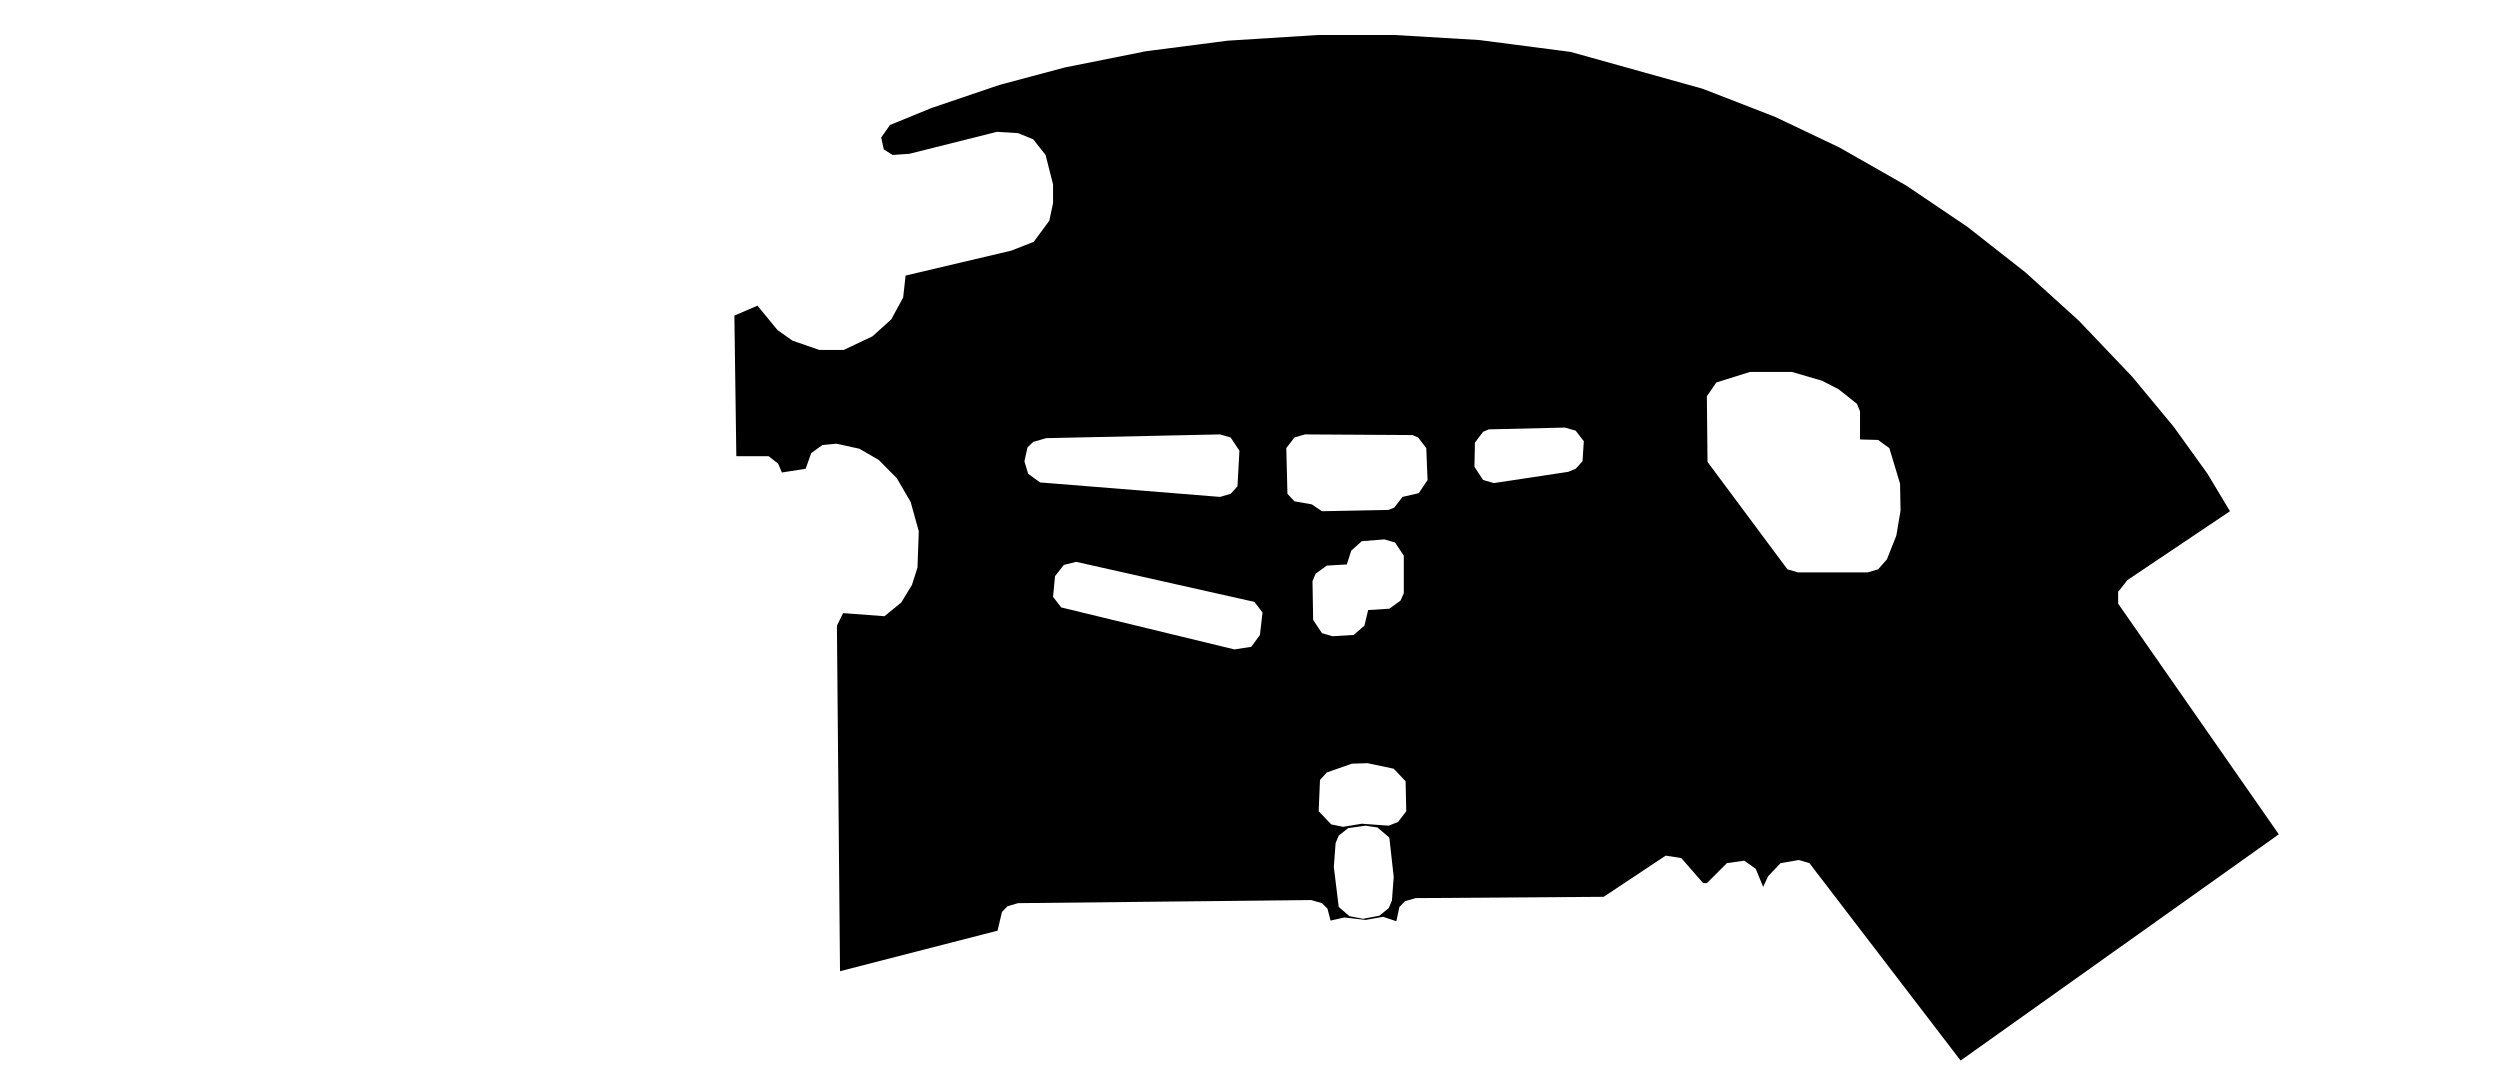
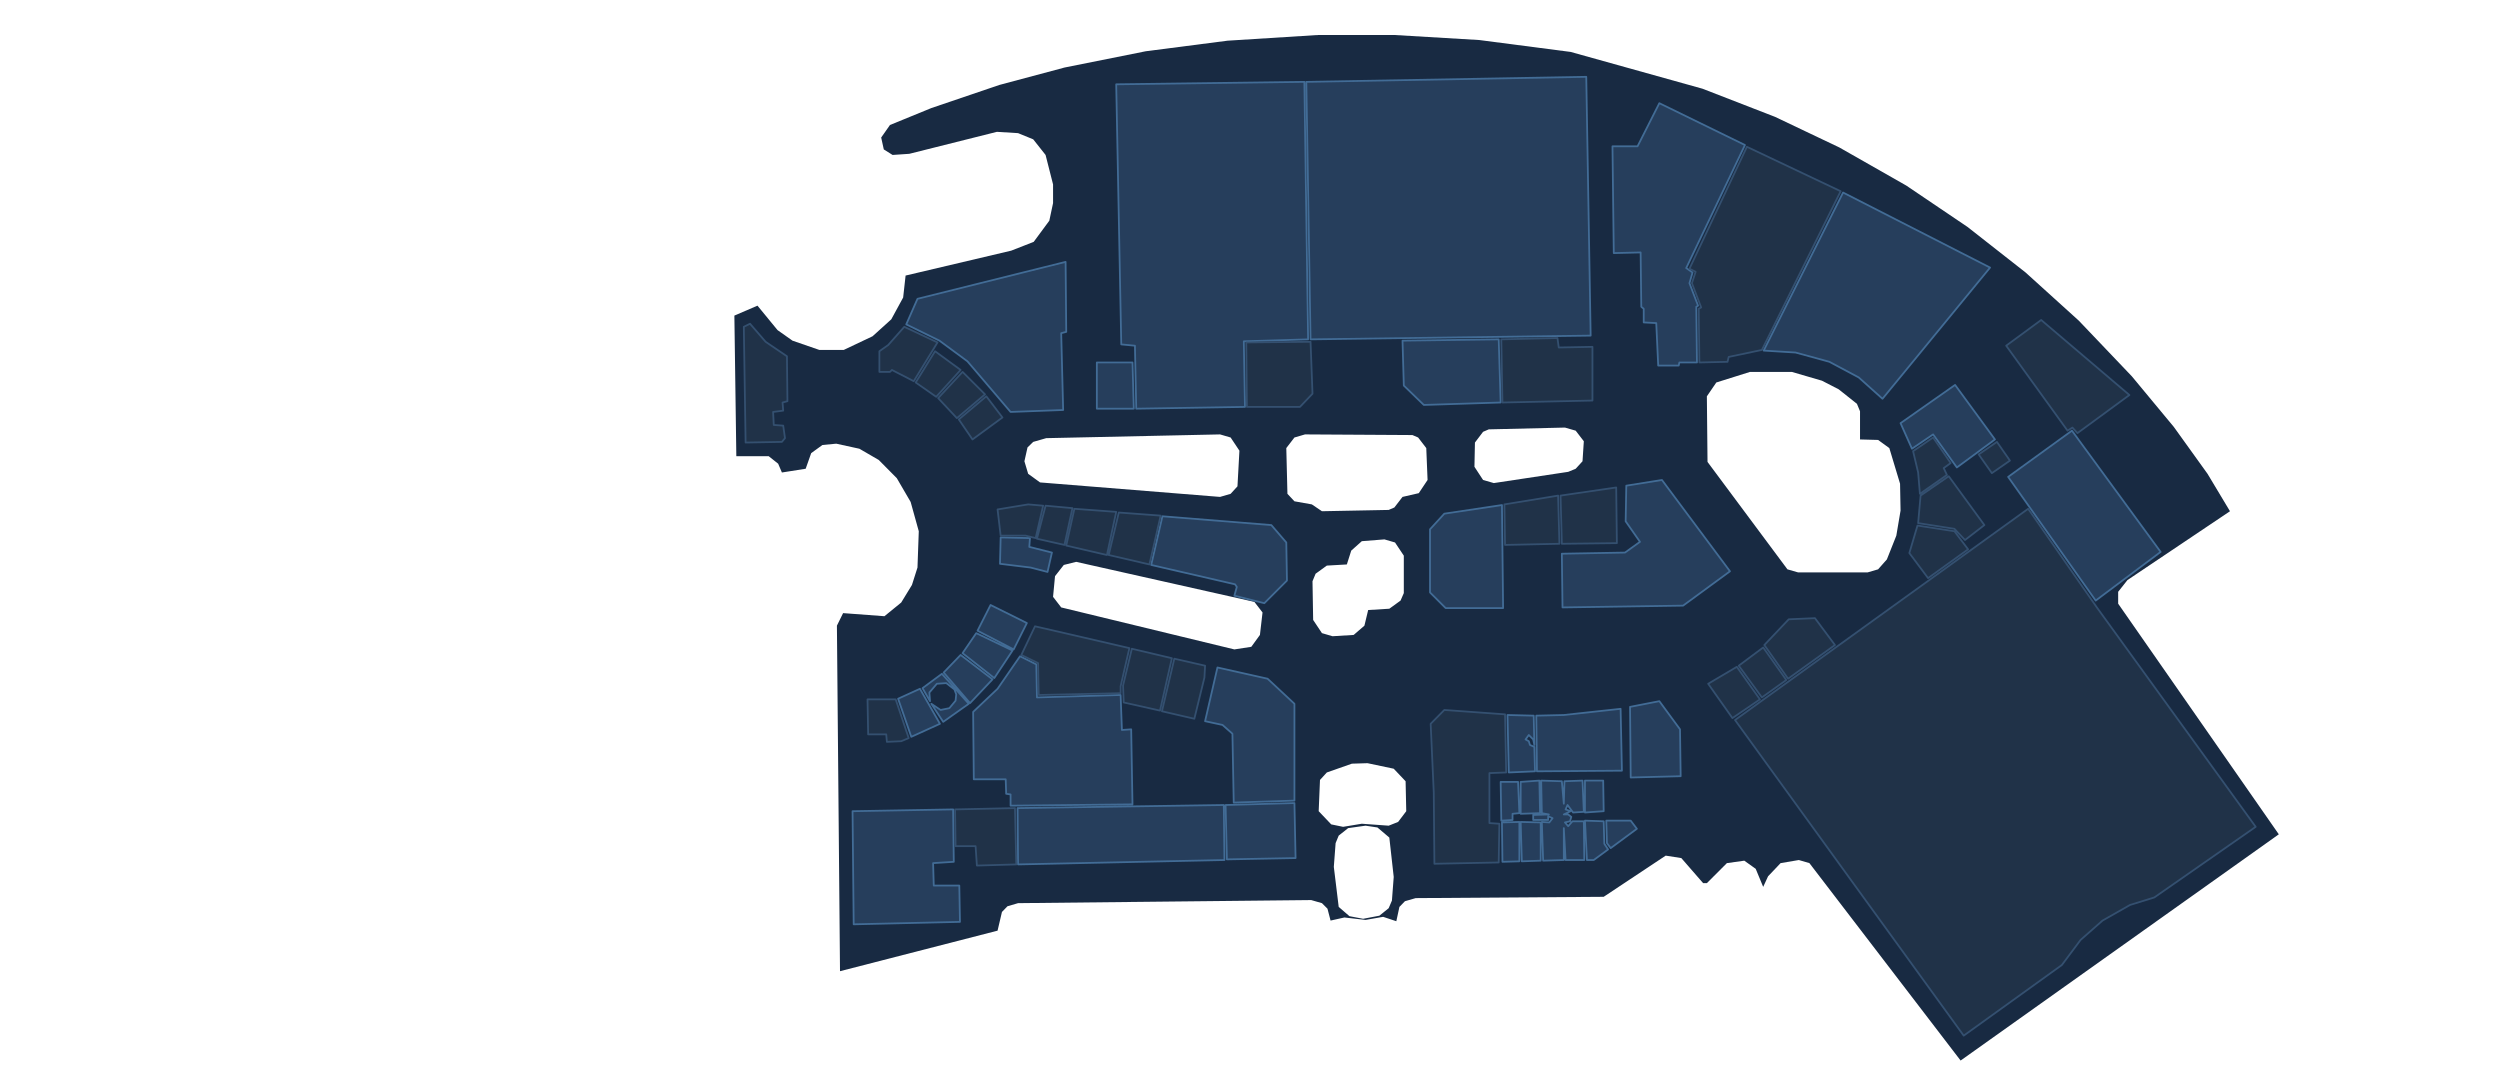
<svg xmlns="http://www.w3.org/2000/svg" viewBox="0 0 1536 669" width="1536" height="669">
+   <style>
+ .mp-foot{fill:#182a42}
+ .mp-unit{fill:#263e5c;stroke:#426c96;stroke-width:1.1;stroke-linejoin:round}
+ .mp-avail{fill:#203248;stroke:#345070}
+ </style>
  <path id="footprint" class="mp-foot" fill-rule="evenodd" d="M451.2,193.9 L452.4,280.3 L472.3,280.3 L478.1,284.9 L480.4,290.3 L495.0,288.0 L498.4,278.4 L505.3,273.4 L513.8,272.6 L528.0,275.7 L539.9,282.6 L551.0,293.8 L559.5,308.4 L564.5,326.4 L563.7,348.7 L560.3,359.4 L553.7,370.2 L543.4,378.6 L518.0,376.7 L514.2,384.4 L516.1,596.7 L612.9,571.8 L615.6,560.3 L619.0,556.8 L625.5,554.9 L805.6,553.0 L812.2,554.9 L815.6,558.3 L817.5,565.6 L826.0,563.7 L839.0,565.2 L849.8,563.3 L857.9,566.0 L859.8,557.2 L863.2,553.7 L869.8,551.8 L985.3,551.0 L1023.4,525.7 L1033.0,527.2 L1046.4,542.6 L1048.7,542.6 L1061.0,530.3 L1071.7,528.8 L1078.7,533.8 L1083.3,544.9 L1086.3,538.4 L1094.0,530.3 L1105.2,528.4 L1111.7,530.3 L1204.6,651.6 L1400.1,512.6 L1301.4,370.9 L1301.4,363.6 L1307.1,356.4 L1370.1,314.1 L1356.3,291.1 L1335.6,262.3 L1309.8,231.2 L1277.2,197.0 L1244.5,167.4 L1208.8,139.4 L1171.2,114.0 L1130.1,90.6 L1090.6,71.8 L1046.0,54.5 L965.0,31.9 L908.9,24.6 L856.7,21.5 L809.9,21.5 L754.2,25.0 L703.9,31.5 L654.0,41.5 L614.0,52.2 L572.2,66.4 L546.8,76.8 L541.4,84.5 L543.0,91.8 L548.4,95.2 L558.7,94.5 L612.5,81.0 L625.5,81.8 L634.8,85.6 L642.4,95.2 L647.0,113.3 L647.0,124.8 L644.7,135.6 L635.1,148.6 L621.3,154.0 L556.4,169.3 L554.9,182.8 L547.6,196.2 L536.1,206.6 L518.4,215.0 L503.4,215.0 L486.9,209.3 L477.7,202.8 L465.4,187.8Z M839.0,507.3 L846.3,508.4 L853.6,514.6 L856.3,538.8 L855.2,553.3 L853.2,558.0 L847.5,562.6 L837.5,564.5 L829.1,562.9 L822.5,557.2 L819.5,532.6 L820.6,518.0 L822.5,513.4 L828.3,508.8Z M811.0,479.2 L815.2,474.6 L830.6,469.2 L840.2,468.9 L856.3,472.3 L863.6,480.0 L864.0,498.4 L859.0,505.0 L853.2,507.3 L836.7,506.1 L825.2,508.0 L817.9,506.5 L810.2,498.4Z M648.2,354.0 L653.6,347.1 L661.2,345.2 L770.7,369.8 L775.7,376.3 L774.1,390.1 L768.8,397.4 L758.4,399.0 L652.0,373.2 L647.0,366.7Z M857.1,333.3 L862.5,341.4 L862.5,364.4 L860.5,369.0 L853.6,374.0 L840.6,374.8 L838.3,384.4 L831.7,390.1 L818.7,390.9 L812.2,389.0 L806.8,380.9 L806.4,357.1 L808.3,352.5 L815.2,347.5 L827.5,346.8 L830.2,338.3 L836.7,332.5 L850.6,331.4Z M790.3,275.3 L795.3,268.8 L801.8,266.9 L867.8,267.3 L871.3,268.8 L876.3,275.3 L877.1,294.9 L871.7,303.0 L861.7,305.3 L856.7,311.8 L853.2,313.3 L812.2,314.1 L806.0,309.9 L795.3,308.0 L791.0,303.4Z M761.5,276.9 L760.3,298.8 L756.1,303.4 L749.6,305.3 L639.0,296.4 L631.7,291.1 L629.4,283.4 L631.3,274.9 L634.8,271.5 L642.8,269.2 L749.6,266.9 L756.1,268.8Z M973.1,271.1 L972.3,283.4 L968.1,288.0 L963.5,289.9 L917.8,296.8 L911.2,294.9 L905.9,286.8 L906.2,271.9 L911.2,265.3 L914.7,263.8 L961.5,262.7 L968.1,264.6Z M1054.5,235.0 L1075.2,228.5 L1100.9,228.5 L1119.4,233.9 L1129.7,239.2 L1140.9,248.1 L1142.8,252.7 L1142.8,270.0 L1153.9,270.3 L1160.8,275.3 L1167.4,297.2 L1167.7,313.7 L1165.1,329.1 L1159.3,343.7 L1153.9,349.8 L1147.4,351.7 L1104.8,351.7 L1098.2,349.8 L1049.1,283.8 L1048.7,243.5Z" />
  <path id="units-occupied" class="mp-unit" fill-rule="evenodd" d="M934.3,505.0 L935.0,529.2 L946.6,528.8 L946.6,505.3Z M933.5,505.0 L922.8,505.3 L923.1,529.5 L933.5,529.2Z M987.3,518.0 L989.6,521.1 L1005.7,509.2 L1001.9,504.2 L986.9,504.2Z M973.8,504.2 L975.0,528.4 L979.2,528.4 L988.0,521.9 L985.7,518.4 L985.3,504.6Z M585.6,497.3 L523.8,498.4 L524.5,567.9 L589.8,566.4 L589.4,544.1 L573.7,544.1 L573.3,530.3 L586.0,529.5Z M751.9,494.6 L625.2,496.5 L625.5,531.1 L752.3,528.4Z M795.3,493.4 L753.0,494.6 L753.8,528.0 L796.0,527.2Z M922.0,480.4 L922.4,504.2 L929.3,503.8 L929.3,500.0 L933.5,499.6 L932.7,480.4Z M973.8,479.6 L973.8,499.2 L985.3,498.4 L985.0,479.6Z M946.9,479.6 L947.3,499.6 L951.6,500.4 L942.0,500.7 L942.0,503.8 L951.2,503.8 L951.2,501.5 L953.9,502.7 L951.9,505.3 L947.3,505.0 L948.1,528.8 L960.8,528.4 L960.8,508.8 L961.9,528.4 L973.4,528.4 L973.1,504.6 L966.1,504.6 L963.5,507.6 L961.5,505.3 L964.6,504.6 L965.4,501.9 L963.5,500.4 L960.8,500.4 L965.0,498.4 L961.9,497.3 L963.1,494.6 L966.5,499.2 L973.1,498.8 L972.3,479.6 L961.2,480.0 L960.8,493.8 L959.6,480.0Z M945.8,479.6 L934.3,480.4 L934.3,500.0 L946.2,499.6Z M926.2,439.3 L927.0,474.6 L943.1,473.9 L942.7,458.9 L940.0,457.7 L939.3,455.4 L937.3,454.3 L939.3,451.6 L942.0,454.3 L942.7,457.7 L942.3,439.7Z M995.7,435.5 L960.8,439.3 L943.9,439.7 L944.3,473.9 L996.5,473.5Z M1019.5,430.8 L1001.5,434.3 L1001.9,477.7 L1032.6,476.9 L1032.2,448.1Z M565.2,423.2 L551.8,429.3 L559.9,452.7 L577.5,444.7Z M578.7,414.0 L566.8,422.8 L571.4,430.8 L571.0,425.5 L575.6,420.1 L581.4,419.7 L586.4,423.6 L587.5,426.6 L587.1,430.5 L583.3,435.1 L577.9,436.2 L572.2,432.4 L579.5,443.5 L595.2,432.4Z M748.0,410.1 L740.4,443.1 L751.1,445.4 L757.2,450.8 L758.0,493.1 L795.3,491.9 L795.3,432.4 L778.8,417.0Z M626.7,403.2 L612.9,423.2 L597.9,437.4 L598.3,478.8 L617.9,478.8 L618.2,487.7 L620.9,488.1 L620.9,495.0 L695.8,494.2 L695.0,448.1 L689.3,448.5 L688.5,427.0 L637.1,428.5 L636.7,408.2Z M590.2,402.4 L579.8,413.2 L596.0,432.0 L609.8,417.4Z M599.8,389.0 L591.4,401.3 L610.9,416.6 L622.1,399.7Z M608.6,371.7 L600.6,387.5 L622.8,399.0 L630.9,382.8Z M614.8,330.2 L614.4,346.4 L633.2,348.7 L643.6,351.4 L646.3,339.5 L632.4,336.0 L632.8,330.6Z M714.2,317.2 L707.3,347.1 L758.8,359.0 L759.9,360.6 L758.4,366.0 L776.8,370.6 L790.7,356.7 L790.3,333.3 L781.1,322.6Z M922.8,310.3 L887.4,315.6 L878.6,325.2 L878.6,364.0 L888.2,373.6 L923.5,373.6Z M1062.9,351.0 L1021.1,294.9 L999.2,298.4 L998.8,320.3 L1007.6,332.9 L998.4,339.5 L959.6,340.2 L960.0,373.2 L1034.1,372.1Z M1273.0,264.6 L1233.8,293.0 L1287.6,369.0 L1327.5,339.1Z M1201.2,236.5 L1167.7,260.0 L1174.7,275.7 L1187.7,266.9 L1202.3,287.2 L1225.7,270.0Z M673.9,222.7 L673.9,251.1 L696.6,251.1 L695.8,222.7Z M861.7,209.3 L862.5,236.9 L874.8,248.8 L922.0,247.3 L920.8,208.5Z M653.2,251.9 L652.0,204.7 L655.1,203.9 L654.7,160.9 L563.7,183.6 L556.8,199.3 L577.2,209.3 L594.4,222.0 L620.9,253.1Z M1132.4,118.3 L1083.6,215.4 L1103.2,216.6 L1124.0,222.3 L1142.0,231.9 L1156.6,245.0 L1222.7,164.4Z M1019.5,63.4 L1006.1,89.9 L990.7,89.9 L991.5,155.5 L1008.0,155.1 L1008.4,188.5 L1009.9,189.7 L1009.9,198.1 L1017.6,198.5 L1018.8,224.6 L1031.4,224.6 L1031.8,222.7 L1042.6,222.7 L1042.2,188.5 L1043.3,187.8 L1038.0,174.0 L1039.9,167.4 L1036.0,164.7 L1072.1,89.1Z M801.4,50.3 L685.8,51.8 L688.9,211.6 L697.3,212.4 L698.1,251.1 L764.9,250.0 L764.2,209.7 L803.7,208.5Z M974.6,47.2 L802.6,50.3 L805.2,208.5 L977.3,206.2Z" />
  <path id="units-available" class="mp-unit mp-avail" fill-rule="evenodd" d="M623.6,496.5 L586.8,497.3 L587.1,519.9 L599.4,519.9 L600.2,531.8 L624.4,531.1Z M887.4,436.2 L879.0,444.7 L880.9,486.9 L881.3,530.7 L920.8,529.9 L921.2,506.1 L915.1,505.7 L915.1,475.0 L925.4,474.6 L924.7,438.9Z M533.0,429.7 L533.4,451.2 L544.5,451.2 L544.9,455.8 L553.7,455.4 L558.3,453.5 L550.3,429.7Z M1067.1,409.7 L1049.5,420.1 L1064.4,441.2 L1081.3,429.7Z M721.5,404.7 L713.9,437.0 L733.8,441.6 L740.0,416.3 L740.4,409.0Z M695.4,398.6 L690.0,421.2 L690.4,431.6 L712.7,436.6 L720.0,404.4Z M1083.3,397.8 L1068.3,409.0 L1082.5,428.5 L1097.5,417.8Z M635.9,384.8 L627.5,402.4 L637.8,407.4 L638.2,427.0 L688.5,425.9 L688.5,421.6 L693.9,398.2Z M1115.1,379.8 L1099.0,380.5 L1084.0,396.3 L1098.6,417.0 L1127.4,396.3Z M1173.1,339.8 L1184.6,355.2 L1209.2,337.5 L1200.8,326.4 L1178.1,322.9Z M687.4,314.9 L681.2,341.0 L706.2,346.8 L713.1,316.8Z M1246.1,312.6 L1066.0,442.4 L1206.5,636.3 L1266.8,592.9 L1278.3,577.5 L1291.8,565.6 L1308.7,556.0 L1323.6,551.4 L1385.9,508.0 L1288.3,373.2Z M660.1,312.6 L655.1,335.2 L680.1,341.0 L685.8,314.5Z M642.4,310.7 L637.1,331.0 L654.0,334.8 L658.9,312.2Z M640.9,310.7 L631.7,309.9 L612.9,313.0 L614.8,329.1 L630.1,329.1 L636.3,330.6Z M957.3,304.5 L924.3,309.9 L924.7,334.8 L958.1,334.1Z M993.0,299.5 L958.8,304.5 L959.6,334.1 L993.4,333.7Z M1197.3,292.6 L1180.0,304.5 L1178.5,321.4 L1200.8,324.9 L1207.3,331.8 L1219.2,322.6Z M1226.9,271.5 L1215.7,279.2 L1223.8,290.7 L1234.9,283.0Z M1187.7,268.8 L1175.4,277.2 L1178.5,290.3 L1179.6,303.4 L1196.2,291.8 L1194.2,287.6 L1198.5,284.5Z M606.0,243.5 L589.1,257.7 L597.5,270.0 L615.9,256.5Z M591.4,228.5 L576.4,244.6 L587.9,256.9 L605.2,242.3Z M574.5,215.8 L562.6,235.0 L575.2,243.8 L590.2,227.3Z M805.2,210.0 L765.7,210.4 L766.1,250.0 L798.7,250.0 L806.4,241.9Z M978.4,213.1 L957.7,213.5 L956.9,207.7 L922.4,208.5 L923.1,247.3 L978.4,246.1Z M555.6,200.8 L545.7,212.0 L540.3,215.8 L540.3,228.5 L546.8,228.5 L548.0,227.3 L561.4,234.2 L576.0,210.4Z M460.8,198.9 L457.0,200.8 L458.1,271.9 L480.4,271.5 L482.3,269.2 L481.2,261.5 L475.4,261.1 L475.0,253.1 L481.2,252.3 L480.8,247.3 L483.8,246.5 L483.5,218.9 L470.4,210.0Z M1254.1,196.6 L1232.6,212.4 L1270.3,264.6 L1273.3,262.7 L1276.4,266.1 L1308.3,242.7Z M1130.9,117.5 L1073.3,90.2 L1038.0,165.1 L1041.8,167.0 L1039.5,174.0 L1045.2,188.9 L1043.7,189.7 L1044.1,222.7 L1061.4,222.3 L1062.1,219.3 L1082.5,215.0Z" />
</svg>
